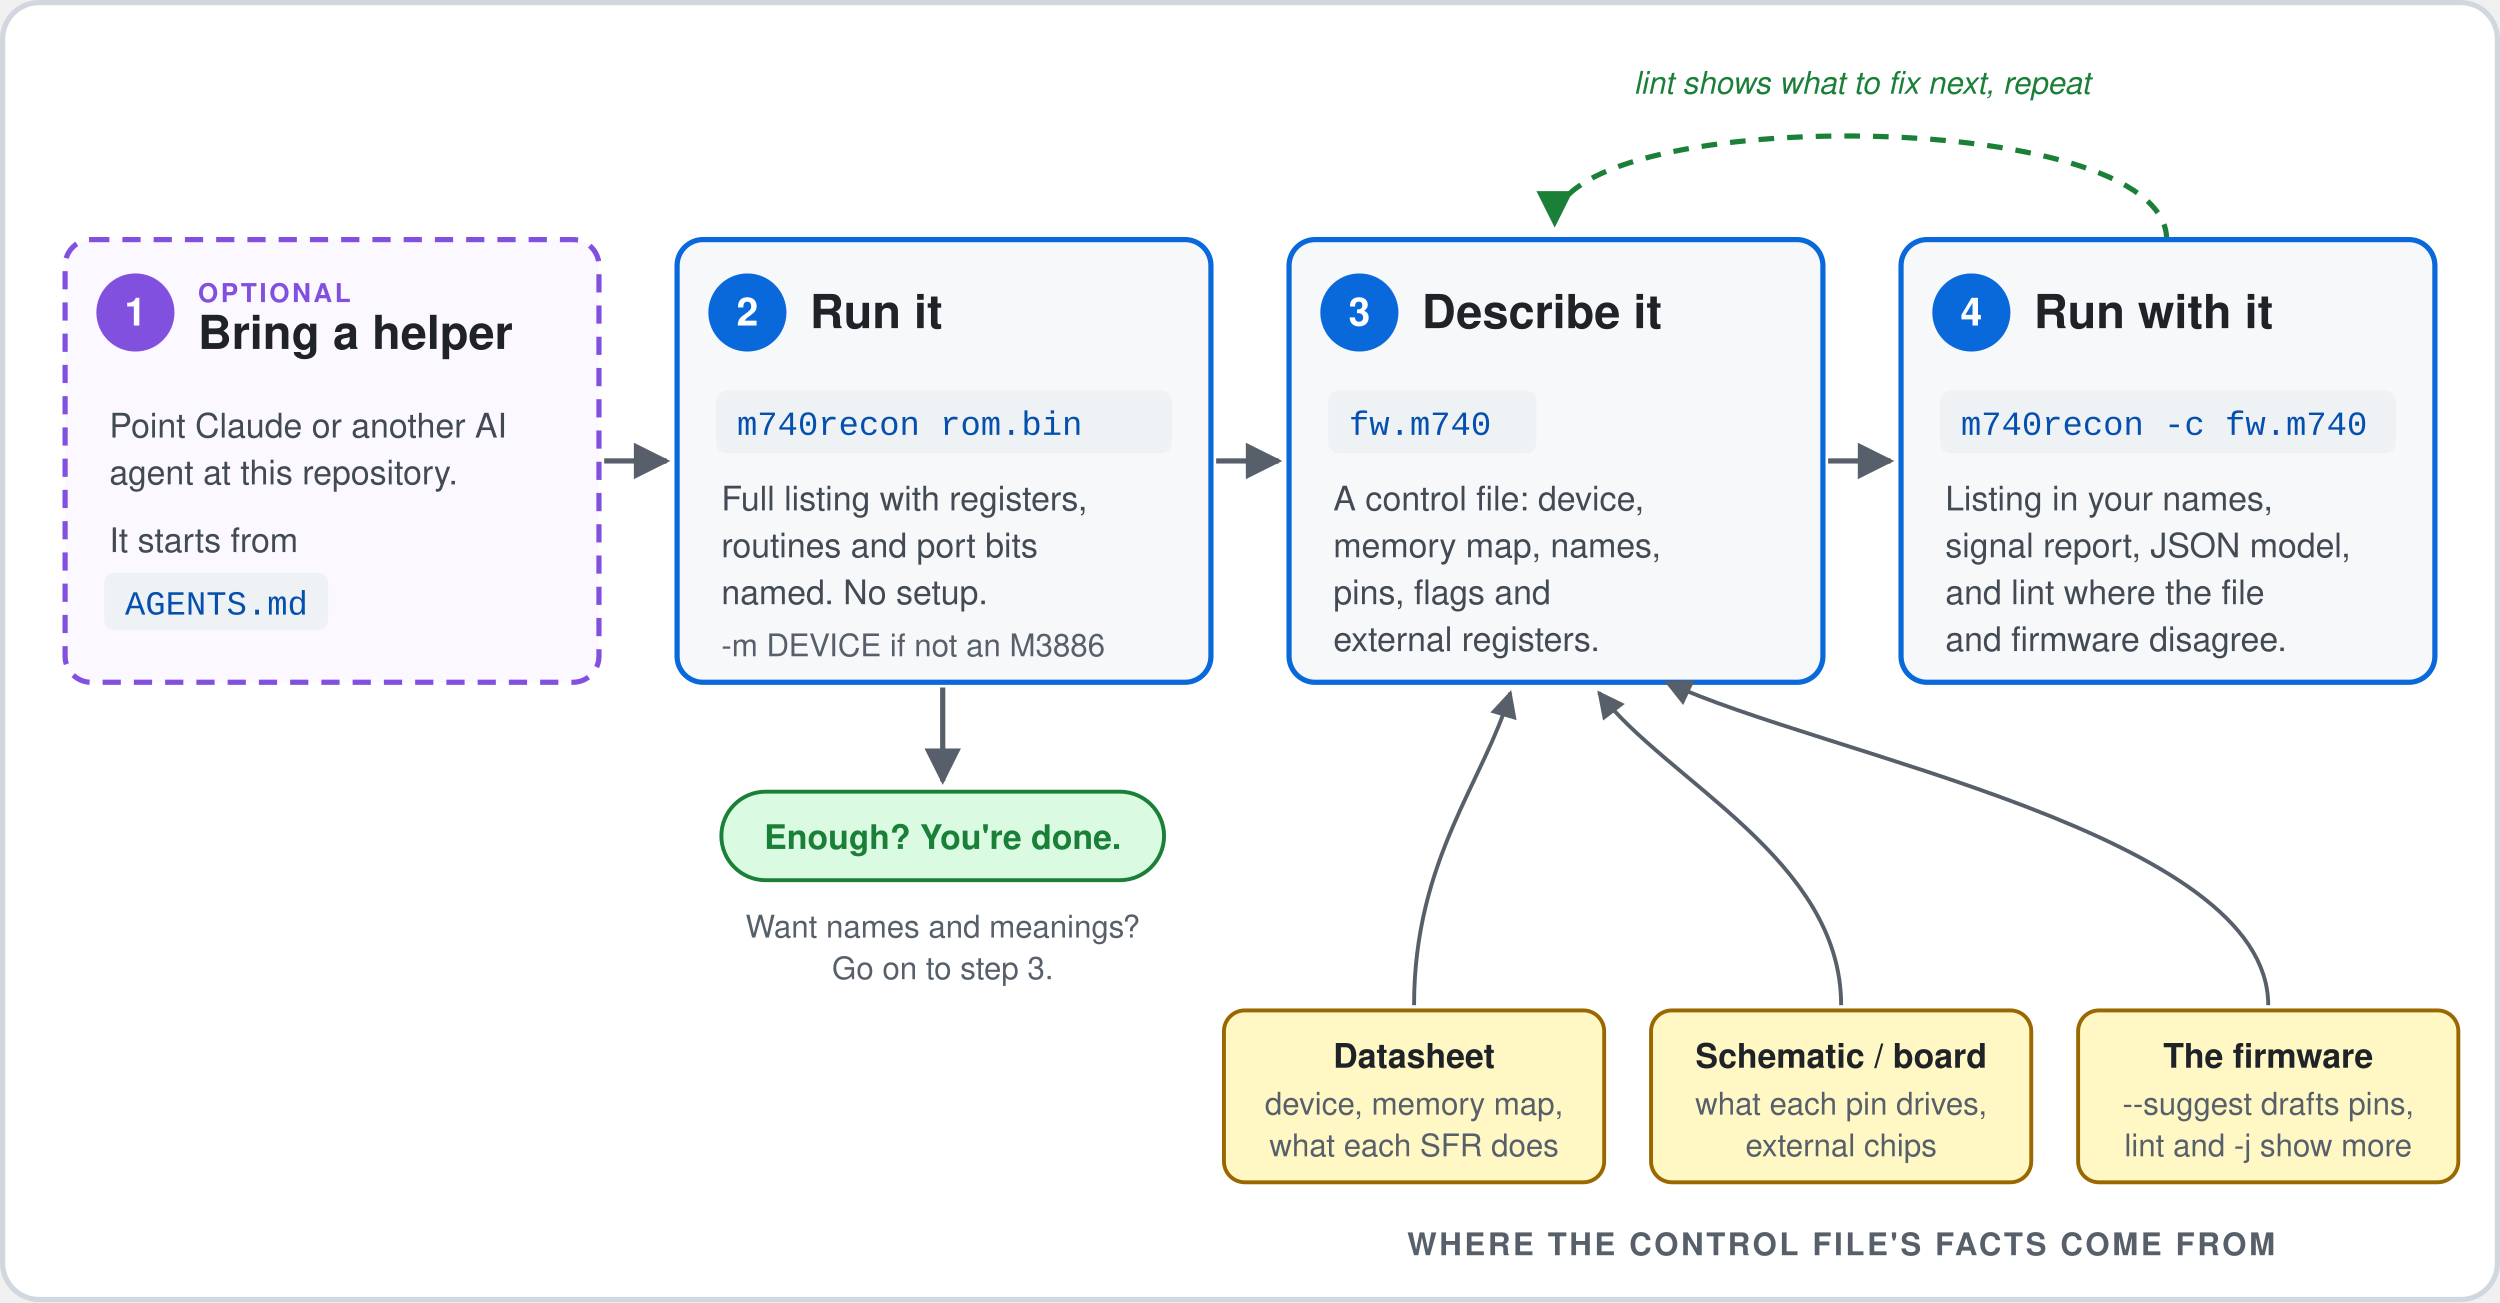
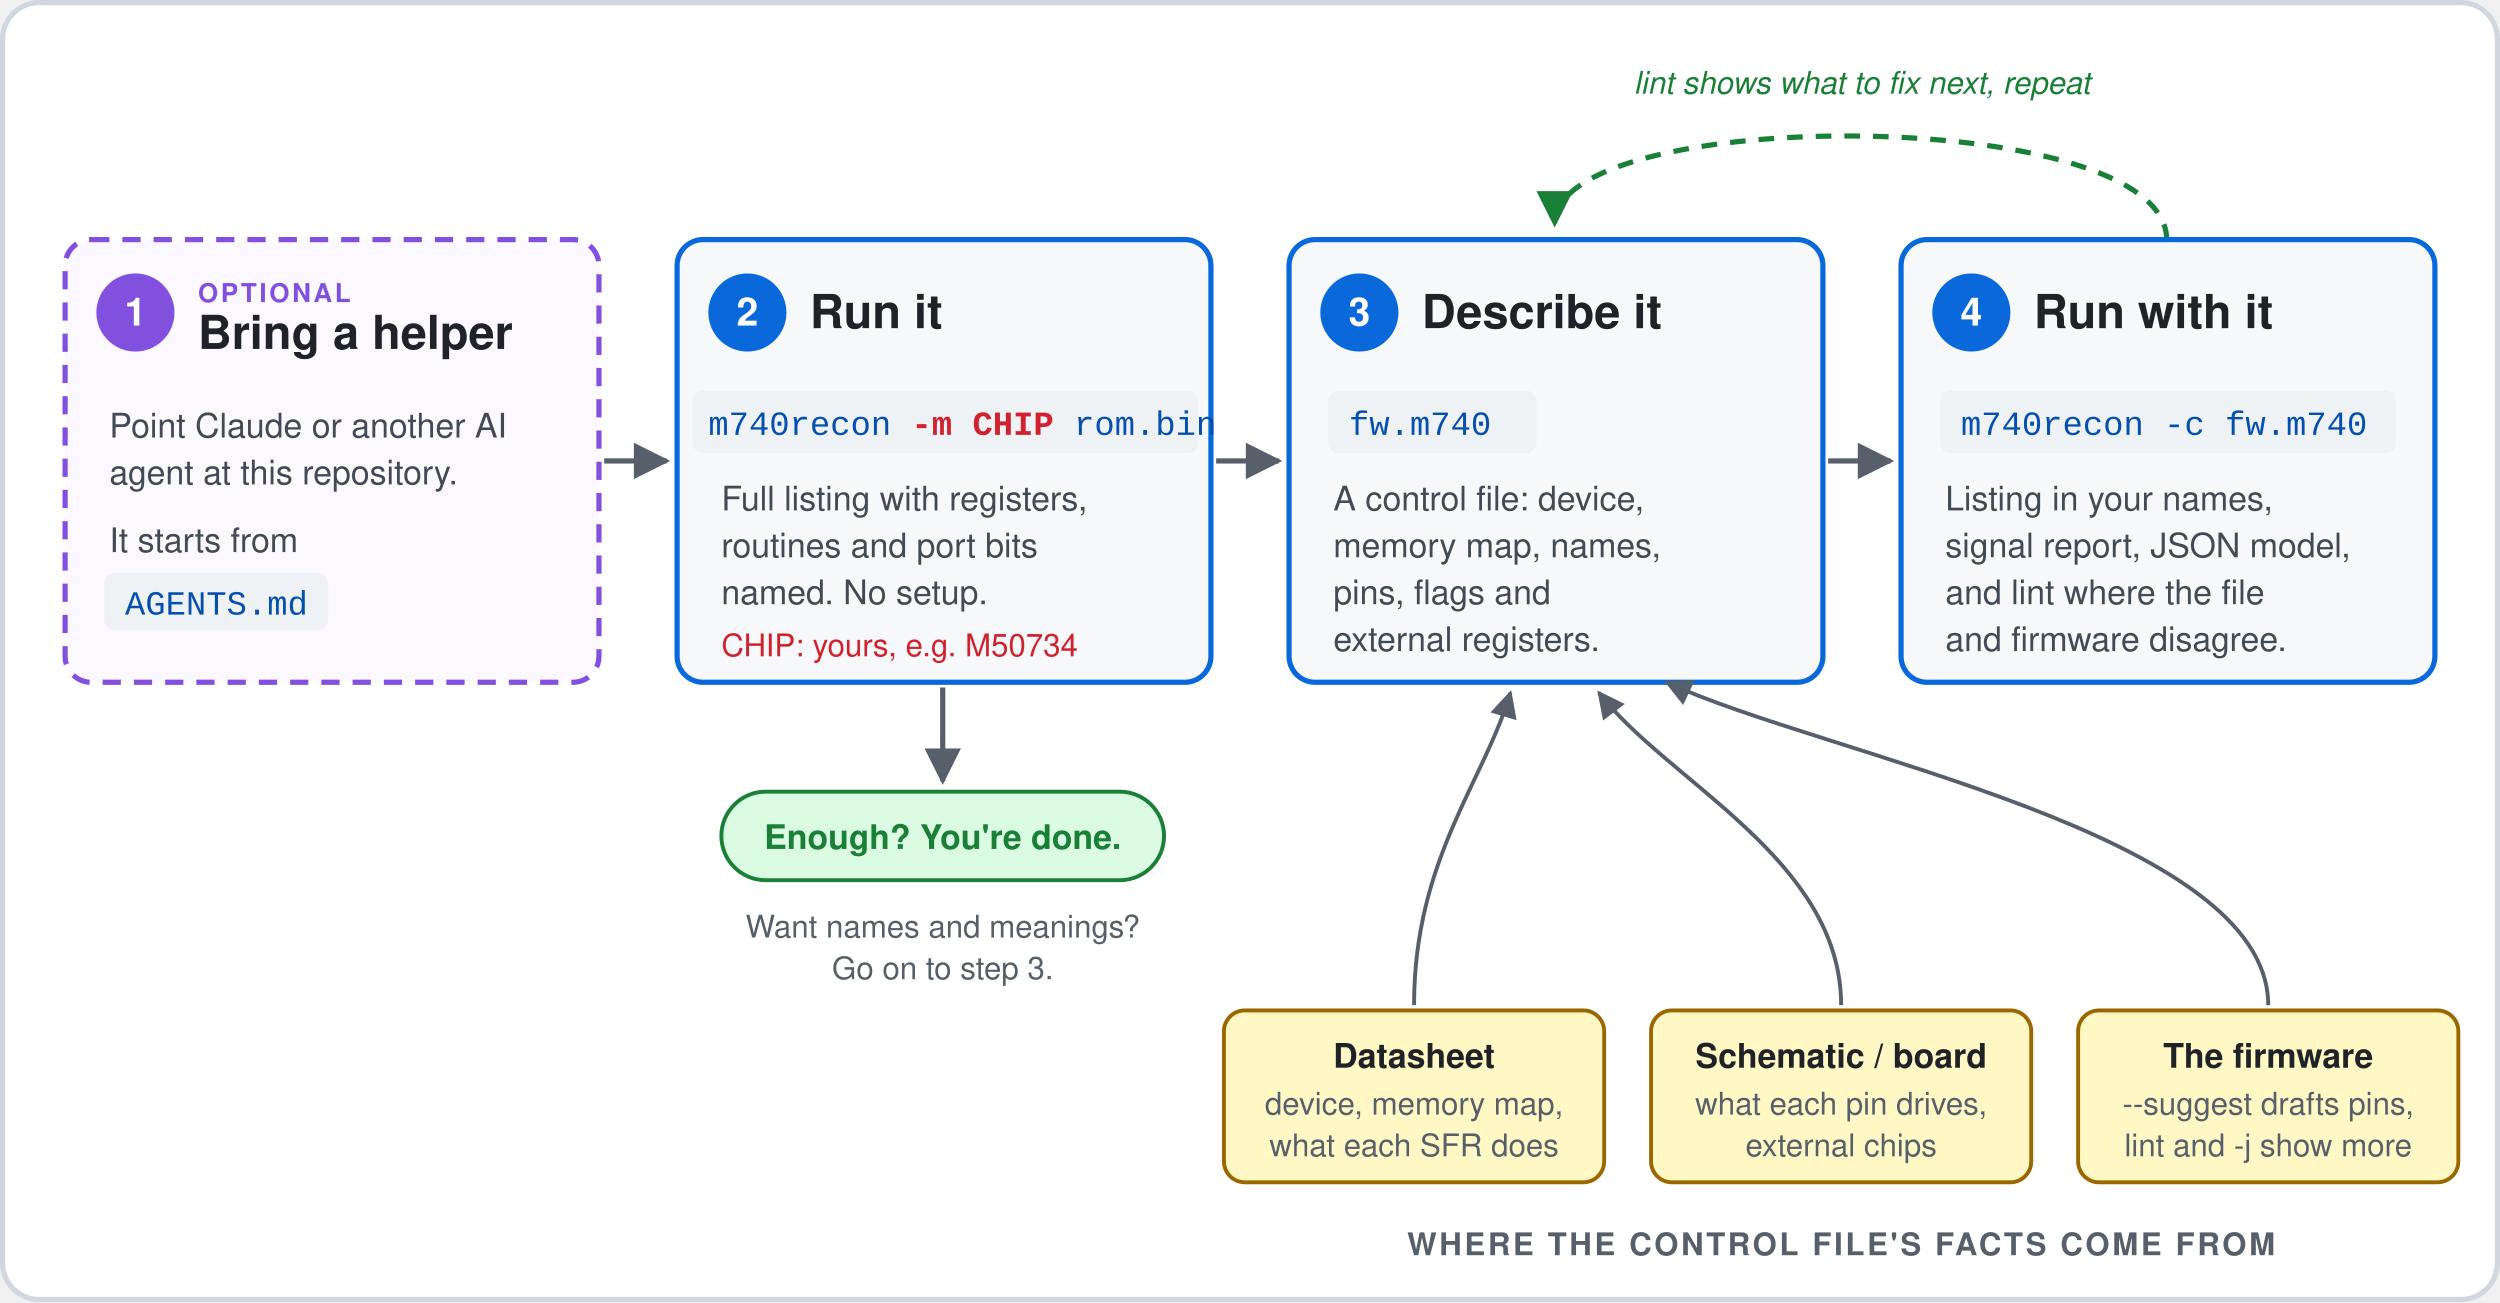
<svg xmlns="http://www.w3.org/2000/svg" viewBox="0 0 960 500" width="960" height="500" role="img" aria-labelledby="t d">
  <defs>
    <marker id="arrow" viewBox="0 0 10 10" refX="9" refY="5" markerWidth="7" markerHeight="7" orient="auto-start-reverse">
      <path d="M0,0 L10,5 L0,10 z" fill="#57606a" />
    </marker>
    <marker id="arrowG" viewBox="0 0 10 10" refX="9" refY="5" markerWidth="7" markerHeight="7" orient="auto-start-reverse">
      <path d="M0,0 L10,5 L0,10 z" fill="#1a7f37" />
    </marker>
    <style>
      text { font-family: -apple-system, "Segoe UI", Helvetica, Arial, sans-serif; fill: #1f2328; }
      .h { font-size: 18px; font-weight: 700; }
      .b { font-size: 13px; fill: #424a53; }
      .s { font-size: 12px; fill: #57606a; }
      .tag { font-size: 10px; font-weight: 700; letter-spacing: 1px; fill: #8250df; }
      .code { font-family: ui-monospace, SFMono-Regular, Consolas, "Liberation Mono", monospace; font-size: 13px; fill: #0550ae; }
      .num { font-size: 15px; font-weight: 700; fill: #ffffff; }
      .src { font-size: 13px; font-weight: 700; }
      .loop { font-size: 12px; font-style: italic; fill: #1a7f37; }
    </style>
  </defs>
  <rect x="1" y="1" width="958" height="498" rx="14" fill="#ffffff" stroke="#d0d7de" stroke-width="2" />
  <path d="M832,92 C832,40 597,40 597,86" fill="none" stroke="#1a7f37" stroke-width="2" stroke-dasharray="6 5" marker-end="url(#arrowG)" />
  <text x="715" y="36" text-anchor="middle" class="loop">lint shows what to fix next, repeat</text>
  <rect x="25" y="92" width="205" height="170" rx="10" fill="#fbf8ff" stroke="#8250df" stroke-width="2" stroke-dasharray="7 5" />
  <circle cx="52" cy="120" r="15" fill="#8250df" />
  <text x="52" y="125" text-anchor="middle" class="num">1</text>
  <text x="76" y="116" class="tag">OPTIONAL</text>
  <text x="76" y="134" class="h">Bring a helper</text>
  <text x="42" y="168" class="b">Point Claude or another AI</text>
  <text x="42" y="186" class="b">agent at this repository.</text>
  <text x="42" y="212" class="b">It starts from</text>
  <rect x="40" y="220" width="86" height="22" rx="4" fill="#eff2f5" />
  <text x="48" y="236" class="code">AGENTS.md</text>
  <rect x="260" y="92" width="205" height="170" rx="10" fill="#f6f8fa" stroke="#0969da" stroke-width="2" />
  <circle cx="287" cy="120" r="15" fill="#0969da" />
  <text x="287" y="125" text-anchor="middle" class="num">2</text>
  <text x="311" y="126" class="h">Run it</text>
-   <rect x="275" y="150" width="175" height="24" rx="4" fill="#eff2f5" />
-   <text x="283" y="167" class="code">m740recon rom.bin</text>
+   <rect x="266" y="150" width="194" height="24" rx="4" fill="#eff2f5" />
+   <text x="272" y="167" class="code">m740recon <tspan style="font-weight:700;fill:#cf222e">-m CHIP</tspan> rom.bin</text>
  <text x="277" y="196" class="b">Full listing with registers,</text>
  <text x="277" y="214" class="b">routines and port bits</text>
  <text x="277" y="232" class="b">named. No setup.</text>
-   <text x="277" y="252" class="s">-m DEVICE if not an M3886</text>
+   <text x="277" y="252" class="s" style="fill:#cf222e">CHIP: yours, e.g. M50734</text>
  <rect x="495" y="92" width="205" height="170" rx="10" fill="#f6f8fa" stroke="#0969da" stroke-width="2" />
  <circle cx="522" cy="120" r="15" fill="#0969da" />
  <text x="522" y="125" text-anchor="middle" class="num">3</text>
  <text x="546" y="126" class="h">Describe it</text>
  <rect x="510" y="150" width="80" height="24" rx="4" fill="#eff2f5" />
  <text x="518" y="167" class="code">fw.m740</text>
  <text x="512" y="196" class="b">A control file: device,</text>
  <text x="512" y="214" class="b">memory map, names,</text>
  <text x="512" y="232" class="b">pins, flags and</text>
  <text x="512" y="250" class="b">external registers.</text>
  <rect x="730" y="92" width="205" height="170" rx="10" fill="#f6f8fa" stroke="#0969da" stroke-width="2" />
  <circle cx="757" cy="120" r="15" fill="#0969da" />
  <text x="757" y="125" text-anchor="middle" class="num">4</text>
  <text x="781" y="126" class="h">Run with it</text>
  <rect x="745" y="150" width="175" height="24" rx="4" fill="#eff2f5" />
  <text x="753" y="167" class="code">m740recon -c fw.m740</text>
  <text x="747" y="196" class="b">Listing in your names,</text>
  <text x="747" y="214" class="b">signal report, JSON model,</text>
  <text x="747" y="232" class="b">and lint where the file</text>
  <text x="747" y="250" class="b">and firmware disagree.</text>
  <line x1="232" y1="177" x2="256" y2="177" stroke="#57606a" stroke-width="2" marker-end="url(#arrow)" />
  <line x1="467" y1="177" x2="491" y2="177" stroke="#57606a" stroke-width="2" marker-end="url(#arrow)" />
  <line x1="702" y1="177" x2="726" y2="177" stroke="#57606a" stroke-width="2" marker-end="url(#arrow)" />
  <line x1="362" y1="264" x2="362" y2="300" stroke="#57606a" stroke-width="2" marker-end="url(#arrow)" />
  <rect x="277" y="304" width="170" height="34" rx="17" fill="#dafbe1" stroke="#1a7f37" stroke-width="1.5" />
  <text x="362" y="326" text-anchor="middle" class="b" style="fill:#1a7f37;font-weight:700">Enough? You're done.</text>
  <text x="362" y="360" text-anchor="middle" class="s">Want names and meanings?</text>
  <text x="362" y="376" text-anchor="middle" class="s">Go on to step 3.</text>
  <text x="707" y="482" text-anchor="middle" class="s" style="font-weight:700;letter-spacing:1px">WHERE THE CONTROL FILE'S FACTS COME FROM</text>
  <path d="M543,386 C543,330 570,300 580,266" fill="none" stroke="#57606a" stroke-width="1.5" marker-end="url(#arrow)" />
  <path d="M707,386 C707,330 640,300 614,266" fill="none" stroke="#57606a" stroke-width="1.5" marker-end="url(#arrow)" />
  <path d="M871,386 C871,320 700,290 640,262" fill="none" stroke="#57606a" stroke-width="1.5" marker-end="url(#arrow)" />
  <rect x="470" y="388" width="146" height="66" rx="8" fill="#fff8c5" stroke="#9a6700" stroke-width="1.5" />
  <text x="543" y="410" text-anchor="middle" class="src">Datasheet</text>
  <text x="543" y="428" text-anchor="middle" class="s">device, memory map,</text>
  <text x="543" y="444" text-anchor="middle" class="s">what each SFR does</text>
  <rect x="634" y="388" width="146" height="66" rx="8" fill="#fff8c5" stroke="#9a6700" stroke-width="1.5" />
  <text x="707" y="410" text-anchor="middle" class="src">Schematic / board</text>
  <text x="707" y="428" text-anchor="middle" class="s">what each pin drives,</text>
  <text x="707" y="444" text-anchor="middle" class="s">external chips</text>
  <rect x="798" y="388" width="146" height="66" rx="8" fill="#fff8c5" stroke="#9a6700" stroke-width="1.5" />
  <text x="871" y="410" text-anchor="middle" class="src">The firmware</text>
  <text x="871" y="428" text-anchor="middle" class="s">--suggest drafts pins,</text>
  <text x="871" y="444" text-anchor="middle" class="s">lint and -j show more</text>
</svg>
